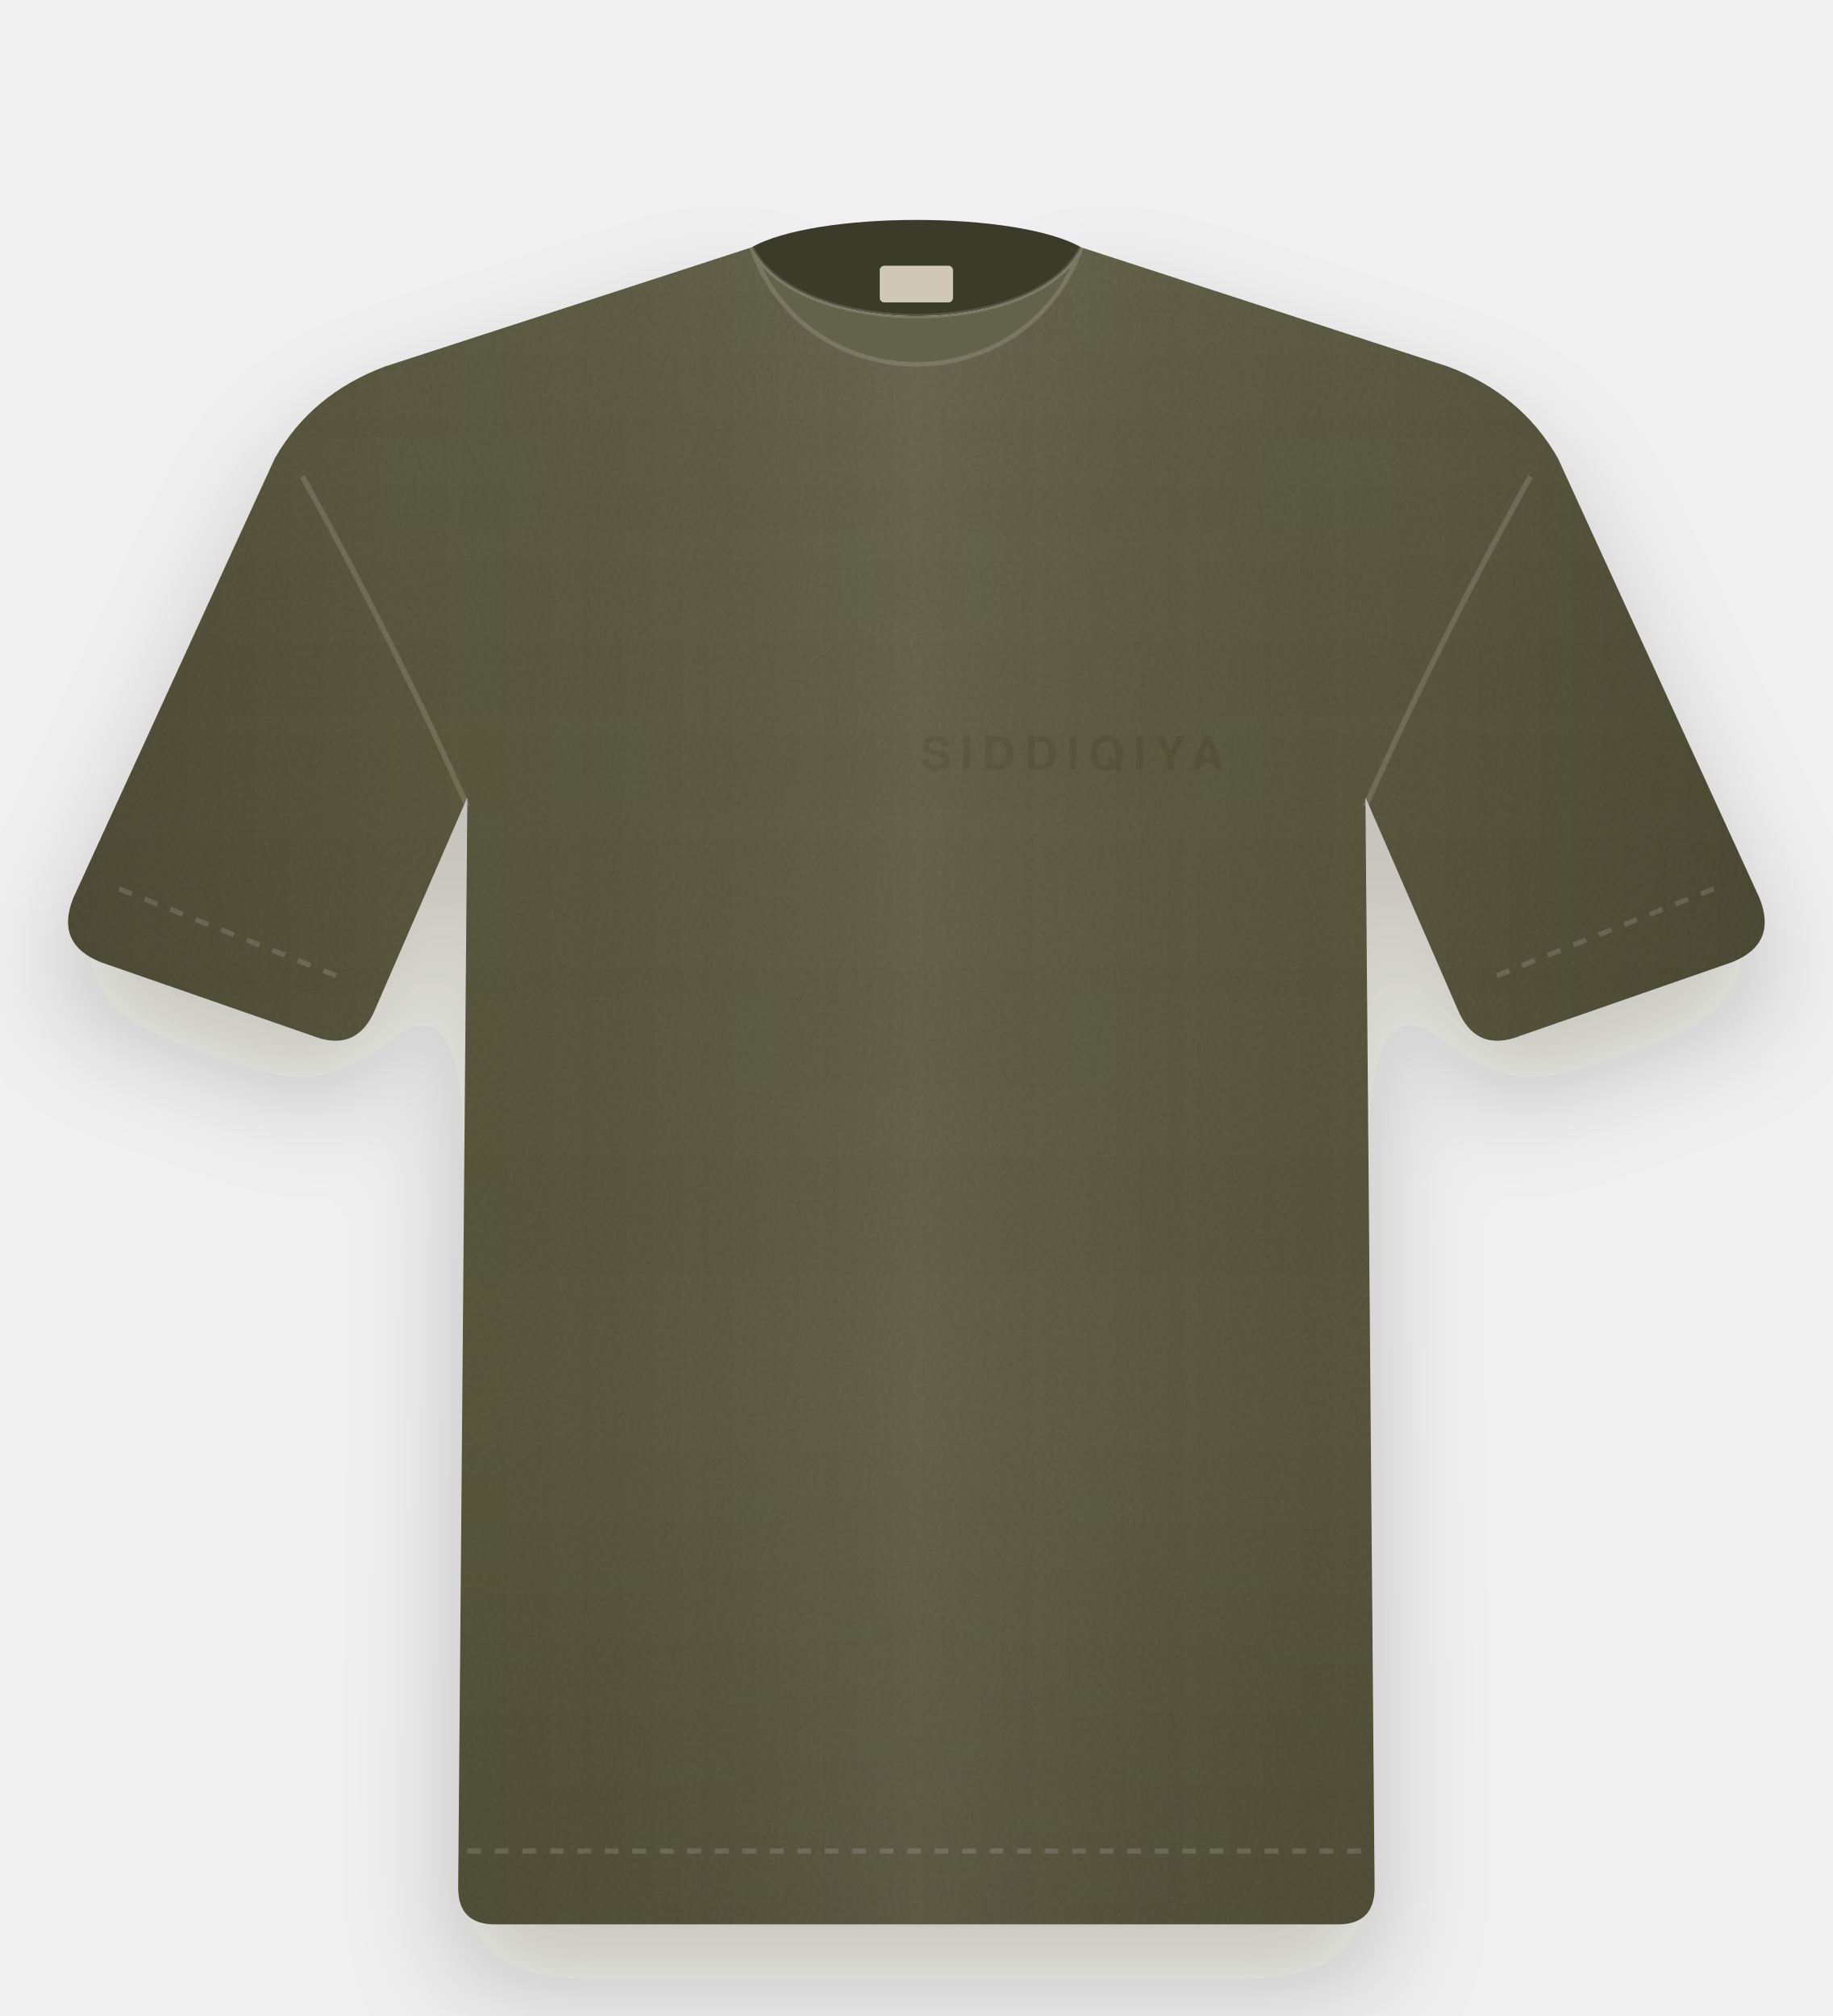
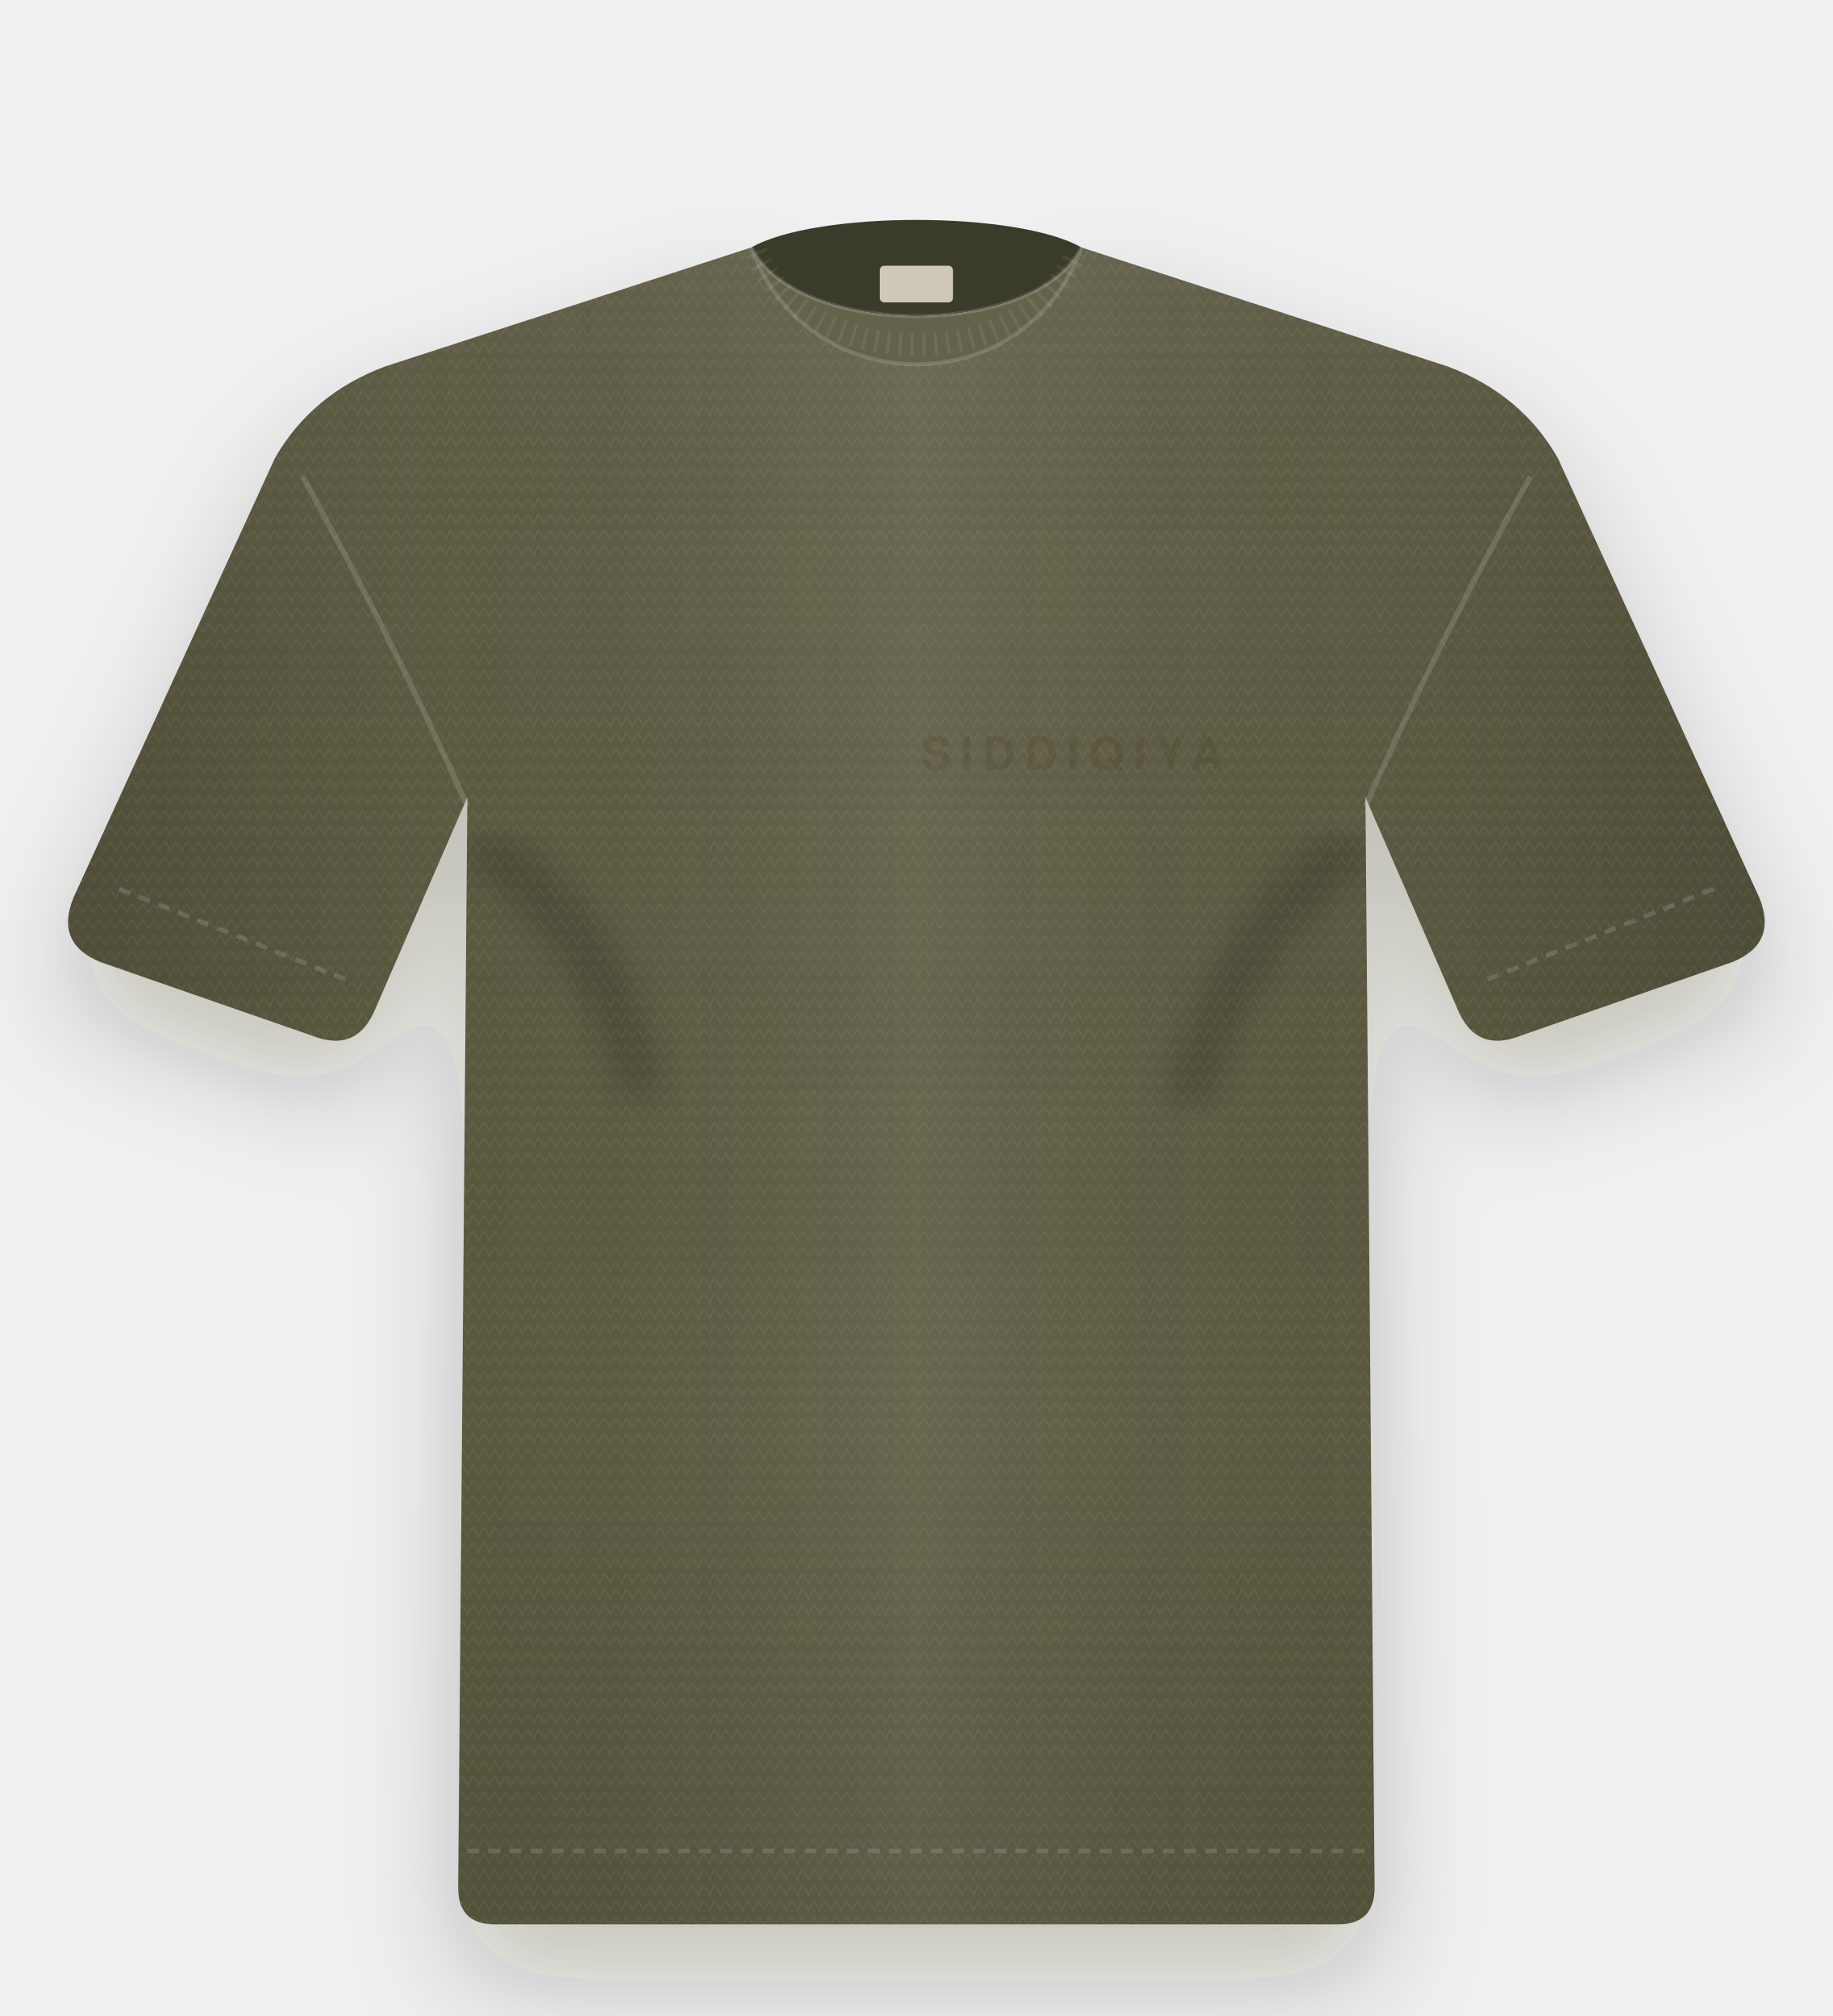
<svg xmlns="http://www.w3.org/2000/svg" viewBox="0 0 400 440" role="img">
  <defs>
    <linearGradient id="al" x1="0" x2="1" y1="0" y2="0">
      <stop offset="0" stop-color="#000" stop-opacity=".16" />
      <stop offset=".22" stop-color="#000" stop-opacity=".02" />
      <stop offset=".5" stop-color="#fff" stop-opacity=".07" />
      <stop offset=".78" stop-color="#000" stop-opacity=".03" />
      <stop offset="1" stop-color="#000" stop-opacity=".18" />
    </linearGradient>
    <linearGradient id="av" x1="0" x2="0" y1="0" y2="1">
      <stop offset="0" stop-color="#fff" stop-opacity=".06" />
      <stop offset=".7" stop-color="#000" stop-opacity="0" />
      <stop offset="1" stop-color="#000" stop-opacity=".1" />
    </linearGradient>
-     <filter id="an" x="0" y="0" width="100%" height="100%">
-       <feTurbulence type="fractalNoise" baseFrequency="1.1" numOctaves="2" seed="3" />
-       <feColorMatrix values="0 0 0 0 0  0 0 0 0 0  0 0 0 0 0  0 0 0 .09 0" />
+     <pattern id="ak" width="2.4" height="3.4" patternUnits="userSpaceOnUse">
+       <path d="M0 0 L1.2 2.1 L2.4 0" fill="none" stroke="#fff" stroke-width=".4" />
+     </pattern>
+     <filter id="af" x="-10%" y="-10%" width="120%" height="120%">
+       <feGaussianBlur stdDeviation="4" />
    </filter>
    <filter id="as" x="-20%" y="-20%" width="140%" height="140%">
      <feDropShadow dx="0" dy="12" stdDeviation="12" flood-color="#2a2014" flood-opacity=".22" />
    </filter>
    <clipPath id="ac">
      <path d="M164 54 C176 80 224 80 236 54 L316 80 Q332 86 340 100 L384 196 Q388 206 378 210 L332 226 Q322 230 318 220 L298 174 L300 412 Q300 420 292 420 L108 420 Q100 420 100 412 L102 174 L82 220 Q78 230 68 226 L22 210 Q12 206 16 196 L60 100 Q68 86 84 80 Z" />
    </clipPath>
  </defs>
  <g filter="url(#as)">
    <path d="M164 54 C176 80 224 80 236 54 L316 80 Q332 86 340 100 L384 196 Q388 206 378 210 L332 226 Q322 230 318 220 L298 174 L300 412 Q300 420 292 420 L108 420 Q100 420 100 412 L102 174 L82 220 Q78 230 68 226 L22 210 Q12 206 16 196 L60 100 Q68 86 84 80 Z" fill="#5b5a40" />
  </g>
  <g clip-path="url(#ac)">
    <rect width="400" height="440" fill="url(#al)" />
    <rect width="400" height="440" fill="url(#av)" />
-     <rect width="400" height="440" filter="url(#an)" />
-     <g fill="none" stroke="rgba(255,255,255,.14)" stroke-width="1.1" stroke-dasharray="3 3">
+     <g filter="url(#af)" fill="none" stroke-linecap="round">
+       <path d="M106 186 Q130 200 140 236" stroke="#000" stroke-opacity="0.18" stroke-width="9" />
+       <path d="M294 186 Q270 202 260 238" stroke="#000" stroke-opacity="0.18" stroke-width="9" />
+     </g>
+     <rect width="400" height="440" fill="url(#ak)" opacity="0.05" />
+     <g fill="none" stroke="rgba(255,255,255,.14)" stroke-width=".9" />
+     <g fill="none" stroke="rgba(255,255,255,.14)" stroke-width="1" stroke-dasharray="2.6 2">
      <path d="M26 194 L76 214" />
      <path d="M374 194 L324 214" />
      <path d="M102 404 L298 404" />
    </g>
    <g fill="none" stroke="rgba(255,255,255,.14)" stroke-width="1.2">
      <path d="M66 104 Q86 140 102 176" />
      <path d="M334 104 Q314 140 298 176" />
    </g>
    <g style="mix-blend-mode:multiply" opacity=".92">
      <text x="234" y="168" text-anchor="middle" font-family="Manrope, Helvetica, Arial, sans-serif" font-weight="800" font-size="10" letter-spacing="2" fill="#efe9de">SIDDIQIYA</text>
    </g>
  </g>
  <path d="M164 54 C174 74 226 74 236 54 C222 46 178 46 164 54 Z" fill="#3b3b2a" />
  <path d="M164 54 C176 88 224 88 236 54 C226 74 174 74 164 54 Z" fill="#63624a" />
-   <path d="M164 54 C176 88 224 88 236 54 C226 74 174 74 164 54 Z" fill="none" stroke="rgba(255,255,255,.14)" stroke-width="1" />
+   <path d="M165 55 C176 82 224 82 235 55" fill="none" stroke="rgba(255,255,255,.14)" stroke-width="5" stroke-dasharray=".7 1.9" opacity=".5" />
+   <path d="M164 54 C176 88 224 88 236 54 C226 74 174 74 164 54 Z" fill="none" stroke="rgba(255,255,255,.14)" stroke-width=".9" />
  <rect x="192" y="58" width="16" height="8" rx="1" fill="#e9e1d2" opacity=".85" />
</svg>
